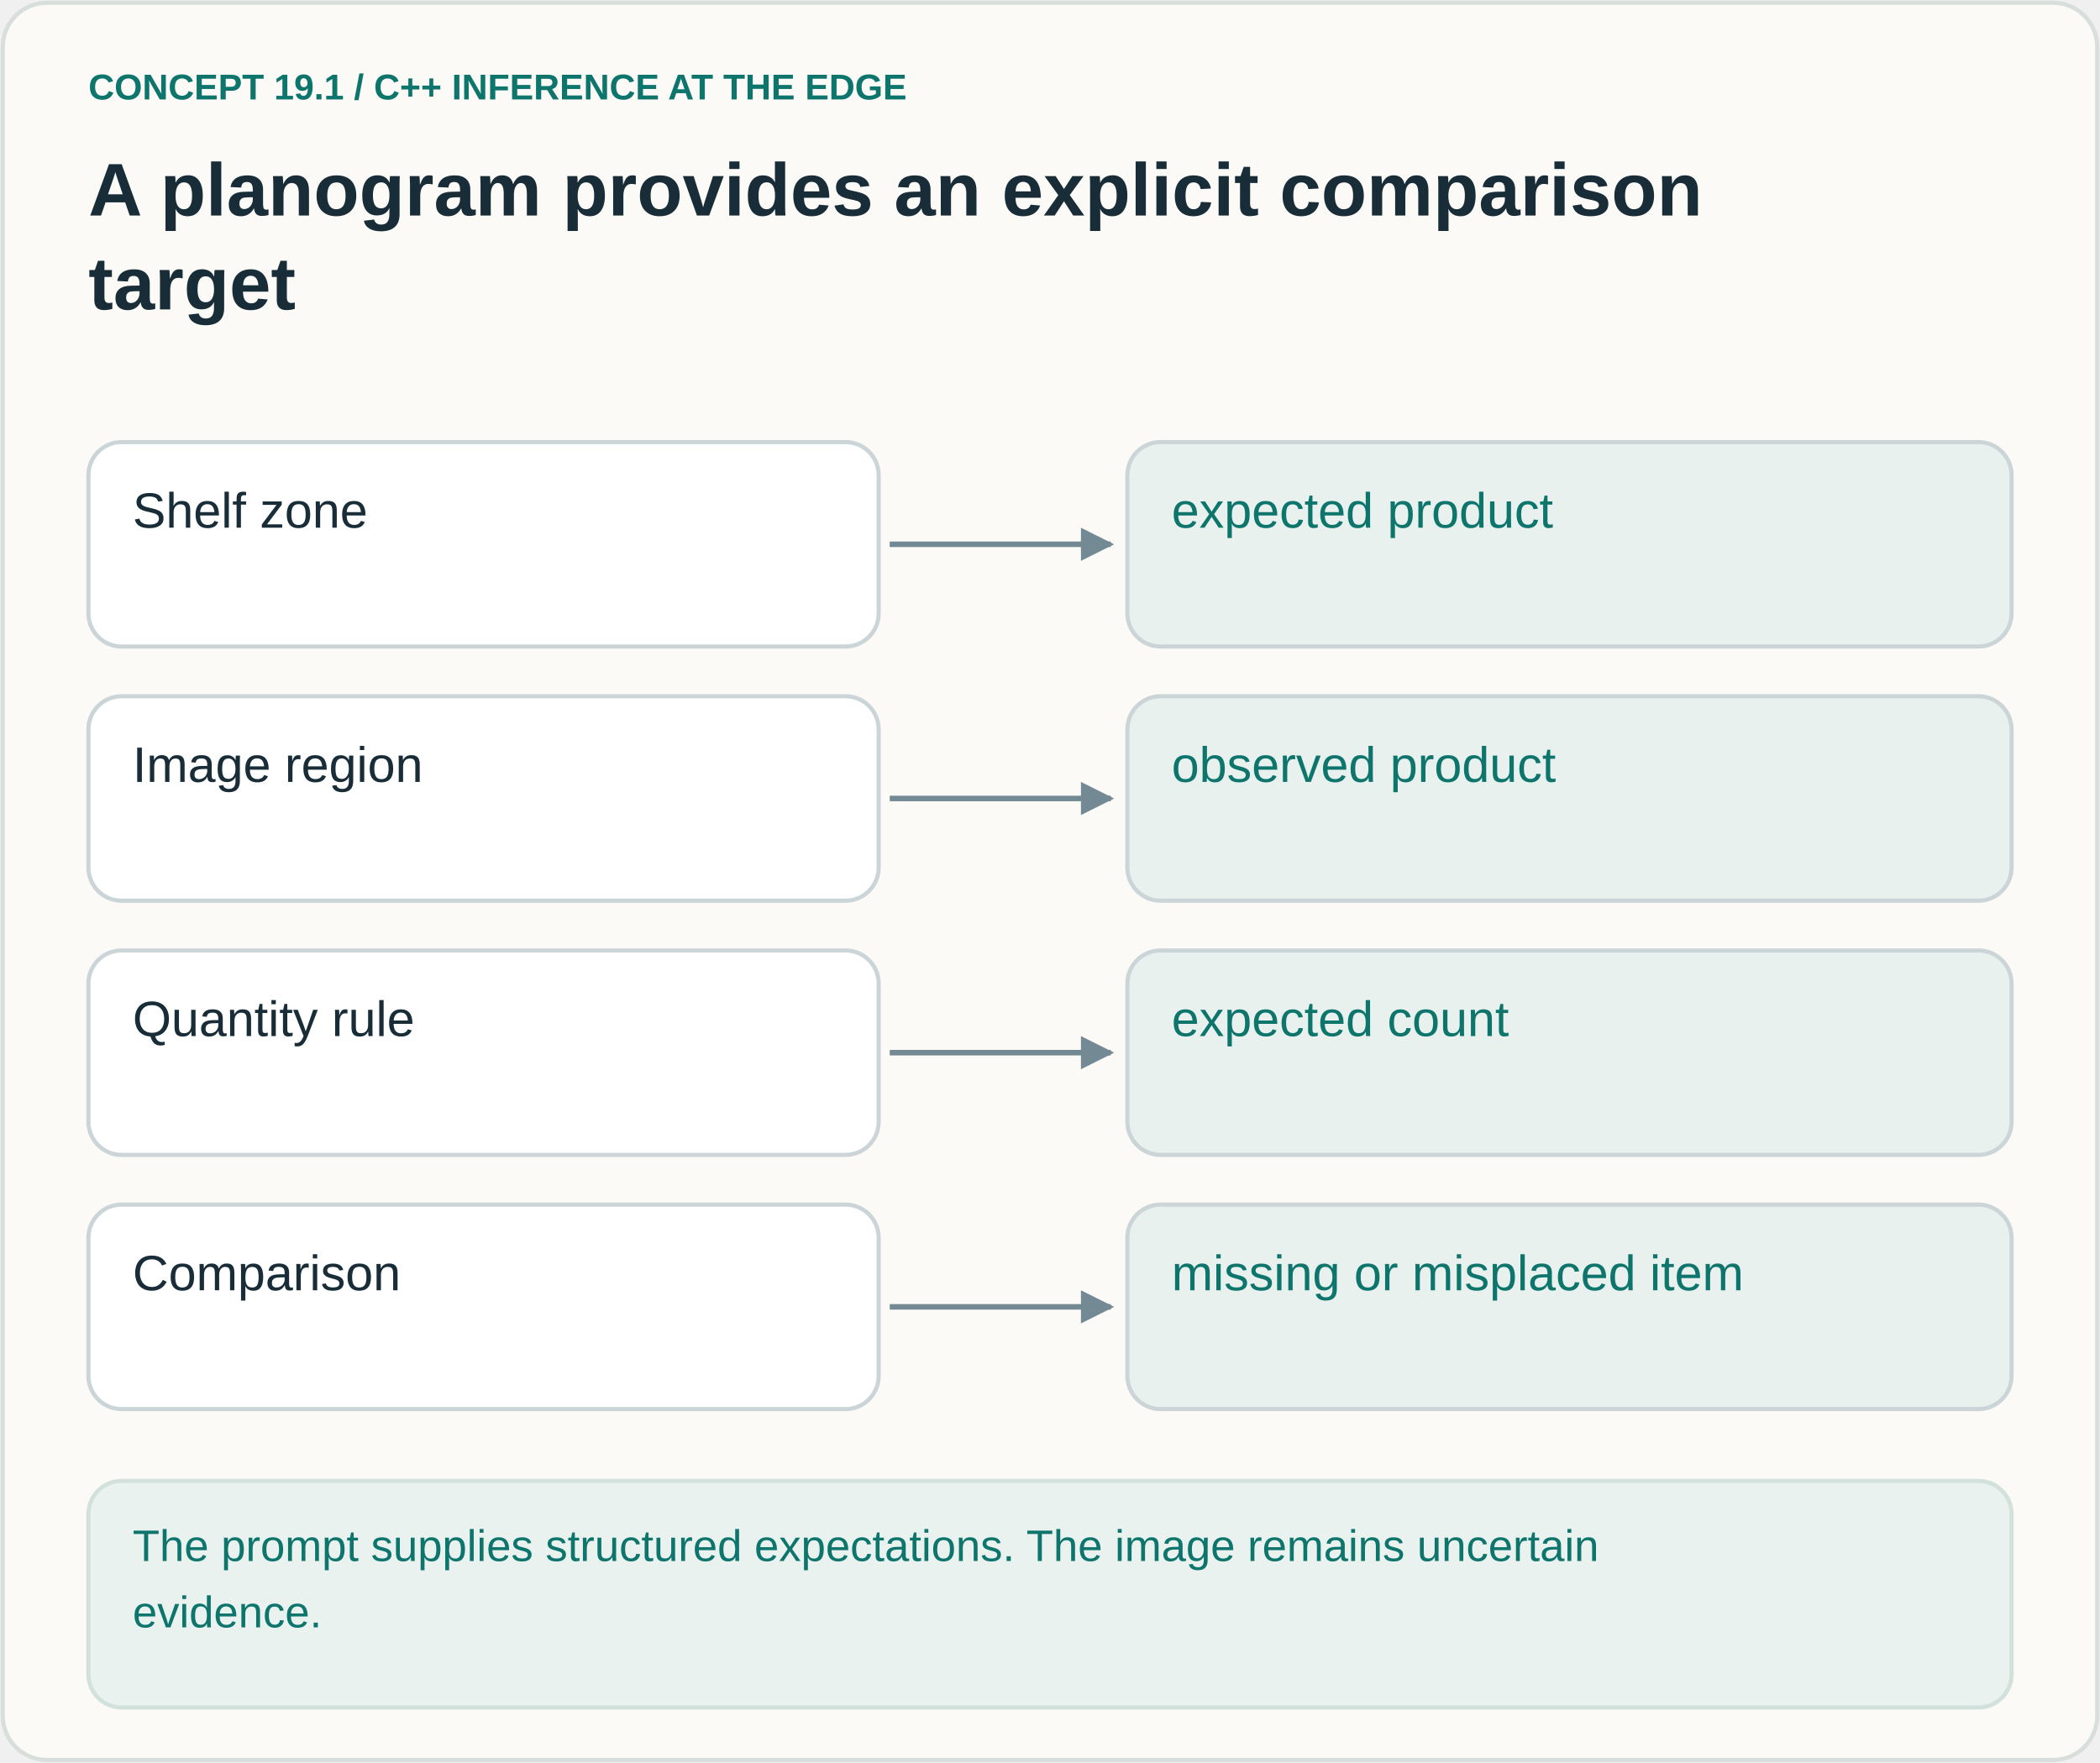
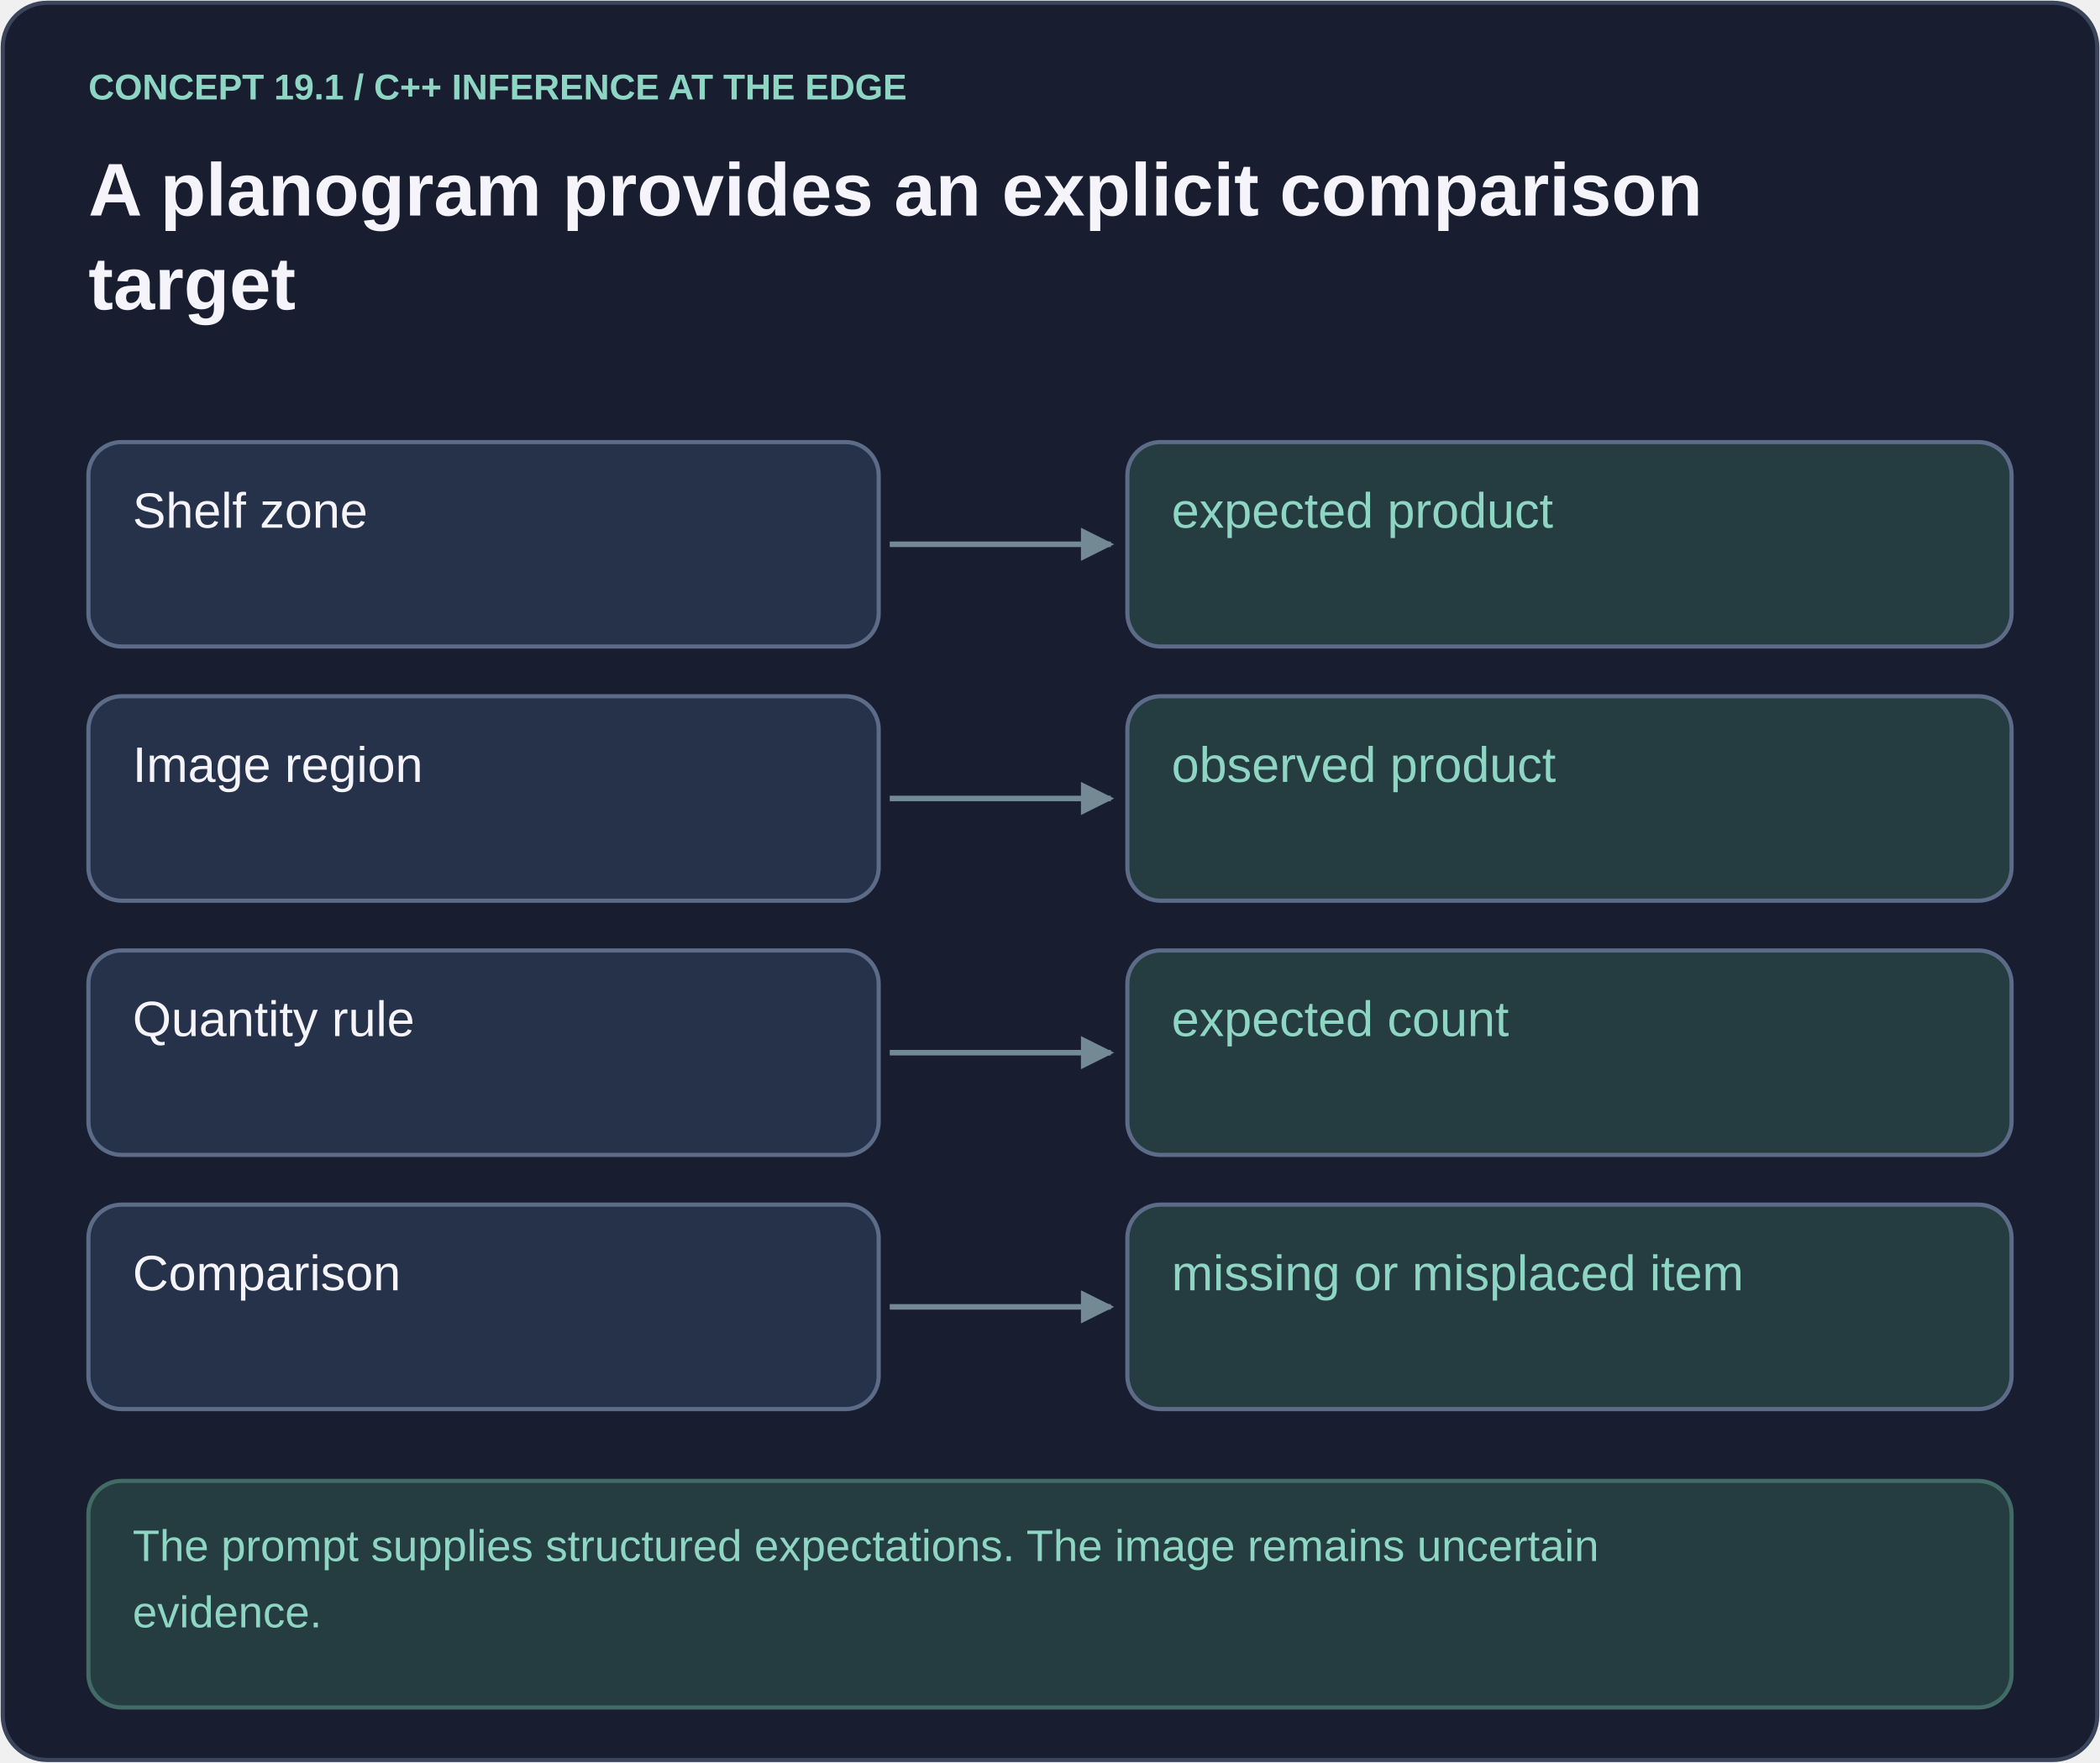
<svg xmlns="http://www.w3.org/2000/svg" width="760" height="638" viewBox="0 0 760 638" role="img" aria-labelledby="title desc">
  <defs>
    <marker id="arrow" viewBox="0 0 10 10" refX="9" refY="5" markerWidth="6" markerHeight="6" orient="auto-start-reverse">
      <path d="M0 0 L10 5 L0 10 Z" fill="#738993" />
    </marker>
  </defs>
  <g font-family="Arial, Helvetica, sans-serif">
-     <rect x="1" y="1" width="758" height="636" rx="16" fill="#fbfaf7" stroke="#d8dedb" stroke-width="1.5" />
-     <text x="32" y="36" font-size="13" fill="#0e756d" font-weight="700" text-anchor="start">CONCEPT 19.1  /  C++ INFERENCE AT THE EDGE</text>
-     <text x="32" y="78" font-size="27" fill="#182d38" font-weight="600" text-anchor="start">A planogram provides an explicit comparison</text>
-     <text x="32" y="112" font-size="27" fill="#182d38" font-weight="600" text-anchor="start">target</text>
-     <rect x="32" y="160" width="286" height="74" rx="12" fill="#fff" stroke="#cbd5d8" stroke-width="1.5" />
-     <rect x="408" y="160" width="320" height="74" rx="12" fill="#e8f1ed" stroke="#cbd5d8" stroke-width="1.5" />
-     <text x="48" y="191" font-size="18" fill="#182d38" font-weight="400" text-anchor="start">Shelf zone</text>
-     <text x="424" y="191" font-size="18" fill="#0e756d" font-weight="400" text-anchor="start">expected product</text>
+     <rect x="1" y="1" width="758" height="636" rx="16" fill="#181e30" stroke="#3a455c" stroke-width="1.5" />
+     <text x="32" y="36" font-size="13" fill="#8ed5c4" font-weight="700" text-anchor="start">CONCEPT 19.1  /  C++ INFERENCE AT THE EDGE</text>
+     <text x="32" y="78" font-size="27" fill="#f5f4fa" font-weight="600" text-anchor="start">A planogram provides an explicit comparison</text>
+     <text x="32" y="112" font-size="27" fill="#f5f4fa" font-weight="600" text-anchor="start">target</text>
+     <rect x="32" y="160" width="286" height="74" rx="12" fill="#26324a" stroke="#5c6c88" stroke-width="1.5" />
+     <rect x="408" y="160" width="320" height="74" rx="12" fill="#253d40" stroke="#5c6c88" stroke-width="1.5" />
+     <text x="48" y="191" font-size="18" fill="#f5f4fa" font-weight="400" text-anchor="start">Shelf zone</text>
+     <text x="424" y="191" font-size="18" fill="#8ed5c4" font-weight="400" text-anchor="start">expected product</text>
    <path d="M322 197 L402 197" fill="none" stroke="#738993" stroke-width="2" marker-end="url(#arrow)" />
-     <rect x="32" y="252" width="286" height="74" rx="12" fill="#fff" stroke="#cbd5d8" stroke-width="1.5" />
-     <rect x="408" y="252" width="320" height="74" rx="12" fill="#e8f1ed" stroke="#cbd5d8" stroke-width="1.5" />
-     <text x="48" y="283" font-size="18" fill="#182d38" font-weight="400" text-anchor="start">Image region</text>
-     <text x="424" y="283" font-size="18" fill="#0e756d" font-weight="400" text-anchor="start">observed product</text>
+     <rect x="32" y="252" width="286" height="74" rx="12" fill="#26324a" stroke="#5c6c88" stroke-width="1.5" />
+     <rect x="408" y="252" width="320" height="74" rx="12" fill="#253d40" stroke="#5c6c88" stroke-width="1.5" />
+     <text x="48" y="283" font-size="18" fill="#f5f4fa" font-weight="400" text-anchor="start">Image region</text>
+     <text x="424" y="283" font-size="18" fill="#8ed5c4" font-weight="400" text-anchor="start">observed product</text>
    <path d="M322 289 L402 289" fill="none" stroke="#738993" stroke-width="2" marker-end="url(#arrow)" />
-     <rect x="32" y="344" width="286" height="74" rx="12" fill="#fff" stroke="#cbd5d8" stroke-width="1.5" />
-     <rect x="408" y="344" width="320" height="74" rx="12" fill="#e8f1ed" stroke="#cbd5d8" stroke-width="1.5" />
-     <text x="48" y="375" font-size="18" fill="#182d38" font-weight="400" text-anchor="start">Quantity rule</text>
-     <text x="424" y="375" font-size="18" fill="#0e756d" font-weight="400" text-anchor="start">expected count</text>
+     <rect x="32" y="344" width="286" height="74" rx="12" fill="#26324a" stroke="#5c6c88" stroke-width="1.5" />
+     <rect x="408" y="344" width="320" height="74" rx="12" fill="#253d40" stroke="#5c6c88" stroke-width="1.5" />
+     <text x="48" y="375" font-size="18" fill="#f5f4fa" font-weight="400" text-anchor="start">Quantity rule</text>
+     <text x="424" y="375" font-size="18" fill="#8ed5c4" font-weight="400" text-anchor="start">expected count</text>
    <path d="M322 381 L402 381" fill="none" stroke="#738993" stroke-width="2" marker-end="url(#arrow)" />
-     <rect x="32" y="436" width="286" height="74" rx="12" fill="#fff" stroke="#cbd5d8" stroke-width="1.5" />
-     <rect x="408" y="436" width="320" height="74" rx="12" fill="#e8f1ed" stroke="#cbd5d8" stroke-width="1.5" />
-     <text x="48" y="467" font-size="18" fill="#182d38" font-weight="400" text-anchor="start">Comparison</text>
-     <text x="424" y="467" font-size="18" fill="#0e756d" font-weight="400" text-anchor="start">missing or misplaced item</text>
+     <rect x="32" y="436" width="286" height="74" rx="12" fill="#26324a" stroke="#5c6c88" stroke-width="1.5" />
+     <rect x="408" y="436" width="320" height="74" rx="12" fill="#253d40" stroke="#5c6c88" stroke-width="1.5" />
+     <text x="48" y="467" font-size="18" fill="#f5f4fa" font-weight="400" text-anchor="start">Comparison</text>
+     <text x="424" y="467" font-size="18" fill="#8ed5c4" font-weight="400" text-anchor="start">missing or misplaced item</text>
    <path d="M322 473 L402 473" fill="none" stroke="#738993" stroke-width="2" marker-end="url(#arrow)" />
-     <rect x="32" y="536" width="696" height="82" rx="12" fill="#eaf2ef" stroke="#d2e1db" stroke-width="1.5" />
-     <text x="48" y="565" font-size="16" fill="#0e756d" font-weight="400" text-anchor="start">The prompt supplies structured expectations. The image remains uncertain</text>
-     <text x="48" y="589" font-size="16" fill="#0e756d" font-weight="400" text-anchor="start">evidence.</text>
+     <rect x="32" y="536" width="696" height="82" rx="12" fill="#253d40" stroke="#426b66" stroke-width="1.5" />
+     <text x="48" y="565" font-size="16" fill="#8ed5c4" font-weight="400" text-anchor="start">The prompt supplies structured expectations. The image remains uncertain</text>
+     <text x="48" y="589" font-size="16" fill="#8ed5c4" font-weight="400" text-anchor="start">evidence.</text>
  </g>
</svg>
